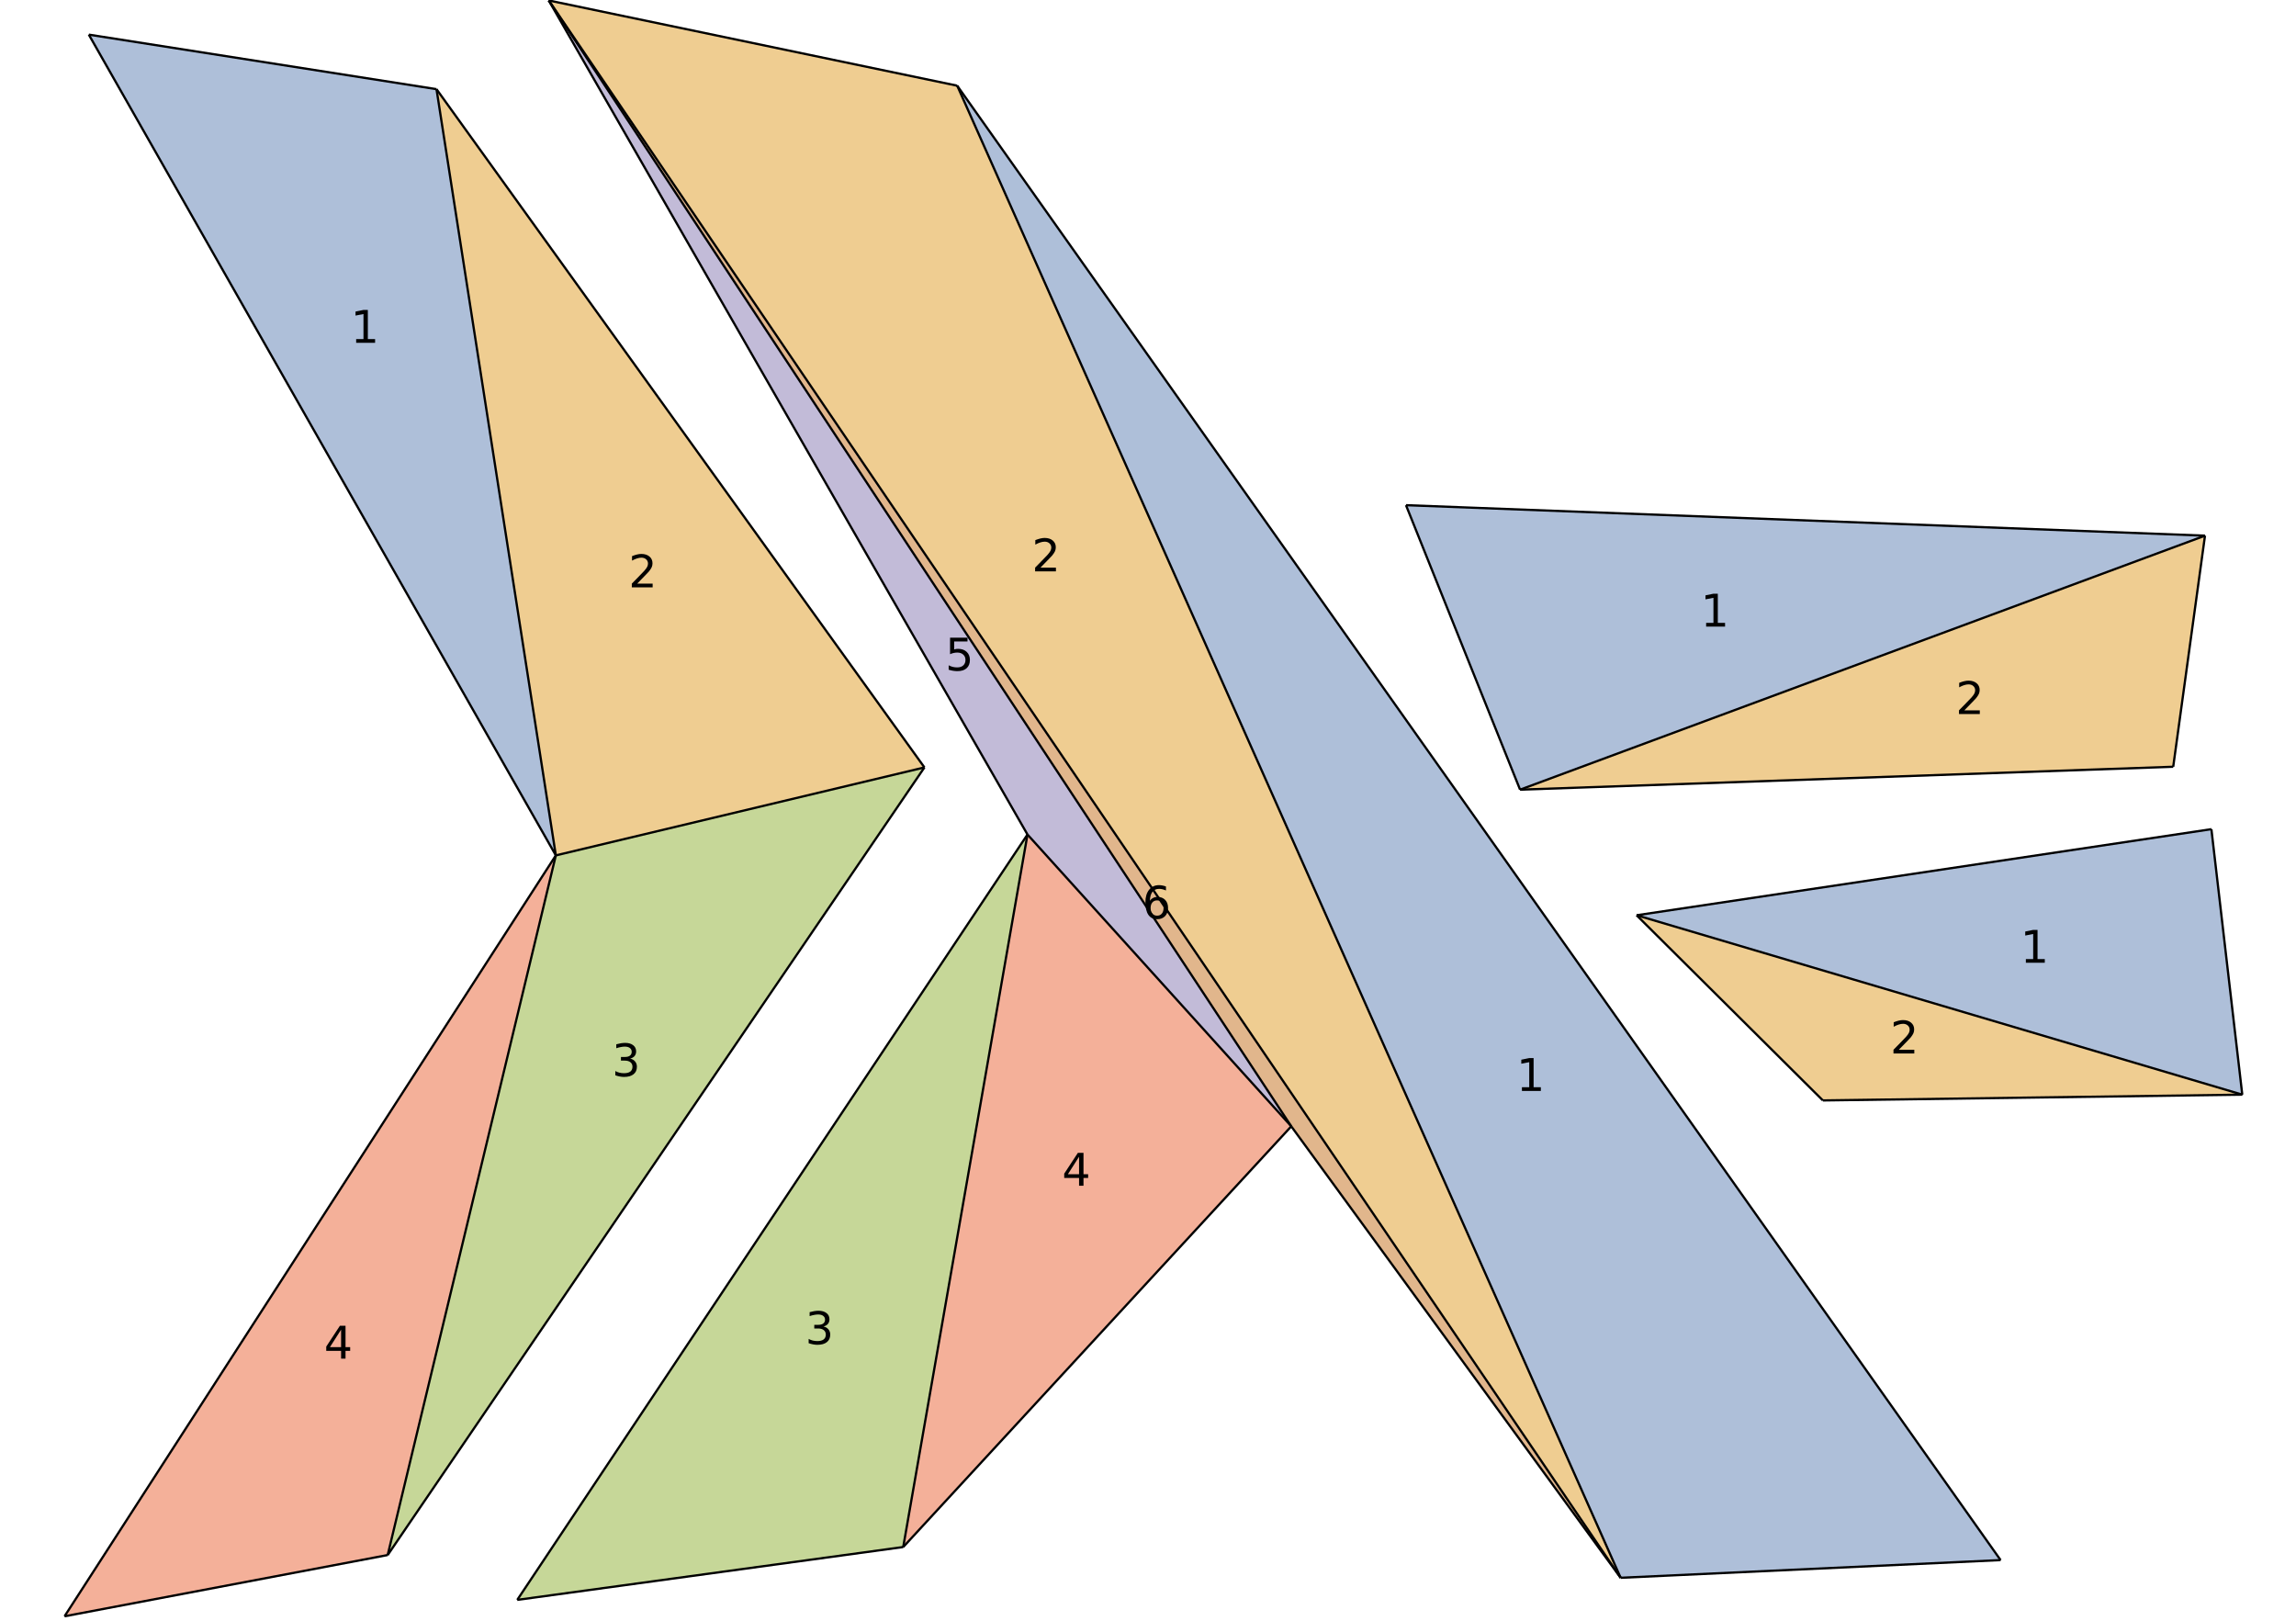
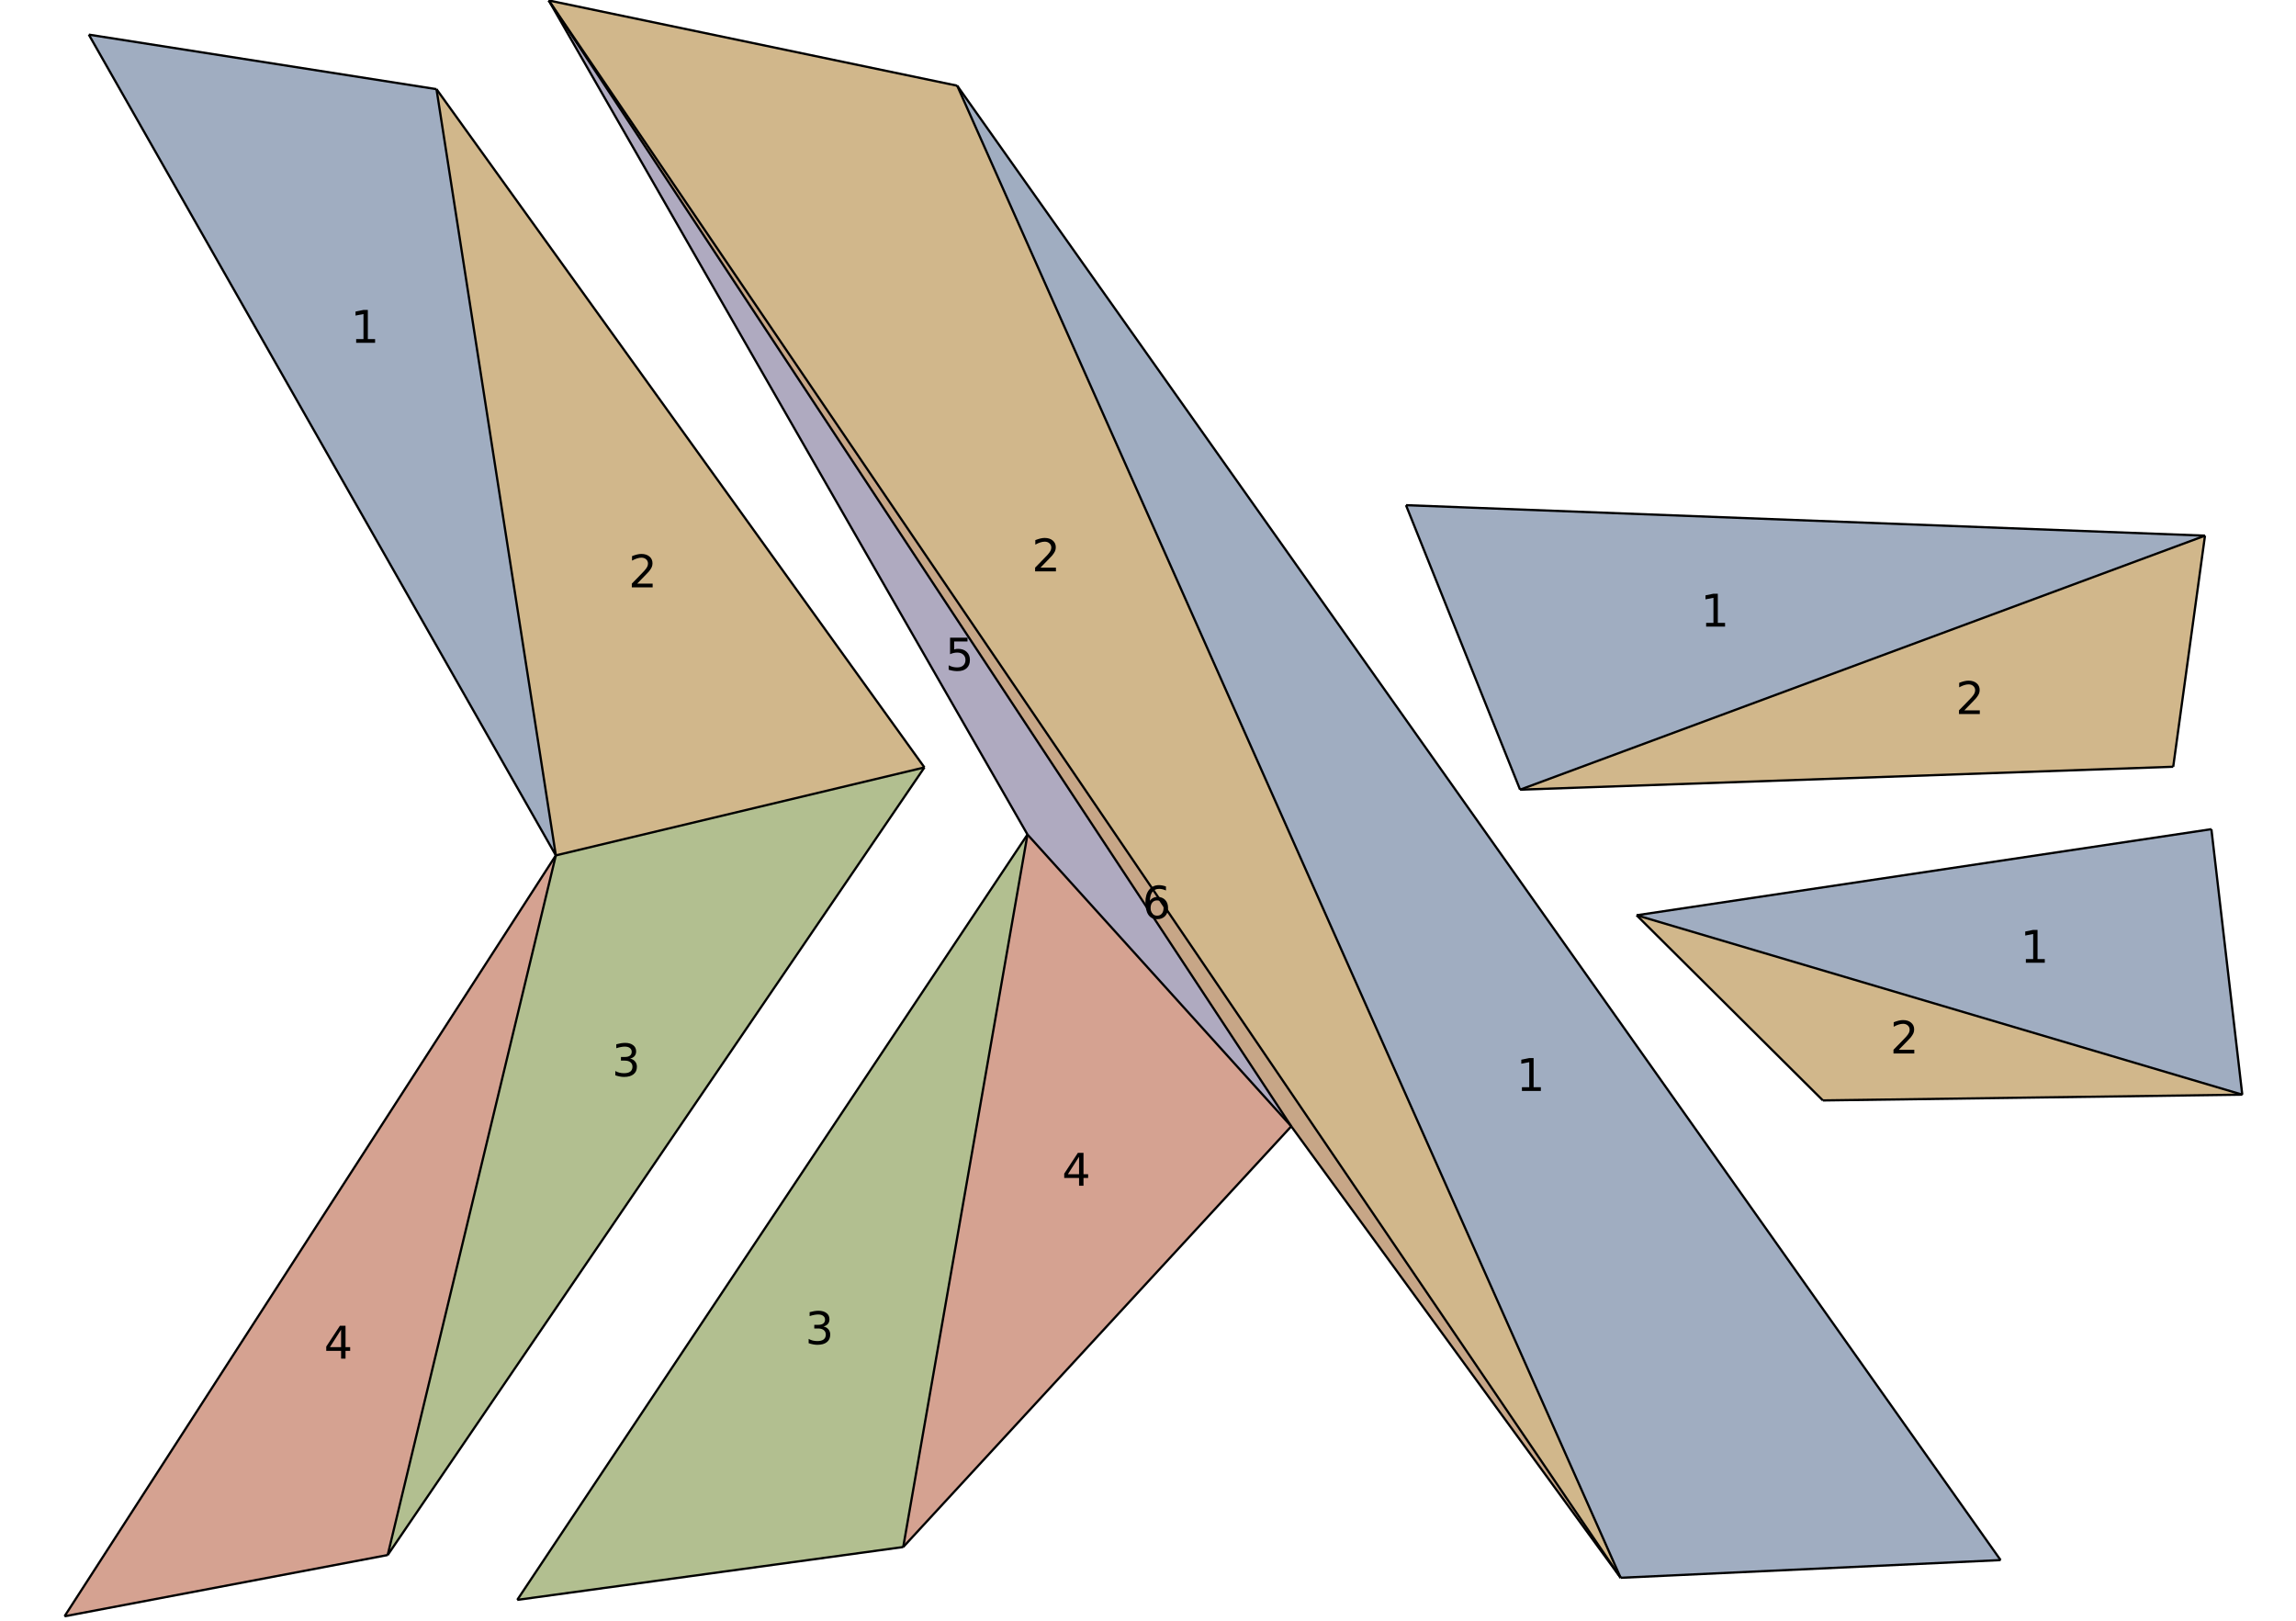
<svg xmlns="http://www.w3.org/2000/svg" xmlns:xlink="http://www.w3.org/1999/xlink" width="510pt" height="360pt" viewBox="0 0 510 360" version="1.1">
  <defs>
    <g>
      <symbol overflow="visible" id="id1">
        <path style="stroke:none;" d="M 0.5 1.766 L 0.5 -7.047 L 5.5 -7.047 L 5.5 1.766 Z M 1.062 1.219 L 4.938 1.219 L 4.938 -6.484 L 1.062 -6.484 Z M 1.062 1.219 " />
      </symbol>
      <symbol overflow="visible" id="id2">
        <path style="stroke:none;" d="M 1.234 -0.828 L 2.859 -0.828 L 2.859 -6.391 L 1.094 -6.047 L 1.094 -6.938 L 2.844 -7.297 L 3.828 -7.297 L 3.828 -0.828 L 5.438 -0.828 L 5.438 0 L 1.234 0 Z M 1.234 -0.828 " />
      </symbol>
      <symbol overflow="visible" id="id3">
        <path style="stroke:none;" d="M 1.922 -0.828 L 5.359 -0.828 L 5.359 0 L 0.734 0 L 0.734 -0.828 C 1.109 -1.211 1.617 -1.734 2.266 -2.391 C 2.91 -3.047 3.316 -3.469 3.484 -3.656 C 3.797 -4.008 4.016 -4.305 4.141 -4.547 C 4.266 -4.797 4.328 -5.039 4.328 -5.281 C 4.328 -5.664 4.191 -5.977 3.922 -6.219 C 3.648 -6.469 3.297 -6.594 2.859 -6.594 C 2.547 -6.594 2.219 -6.535 1.875 -6.422 C 1.539 -6.316 1.176 -6.156 0.781 -5.938 L 0.781 -6.938 C 1.176 -7.094 1.547 -7.211 1.891 -7.297 C 2.234 -7.379 2.551 -7.422 2.844 -7.422 C 3.594 -7.422 4.191 -7.234 4.641 -6.859 C 5.098 -6.484 5.328 -5.977 5.328 -5.344 C 5.328 -5.039 5.27 -4.754 5.156 -4.484 C 5.039 -4.223 4.836 -3.91 4.547 -3.547 C 4.461 -3.453 4.203 -3.176 3.766 -2.719 C 3.328 -2.27 2.711 -1.641 1.922 -0.828 Z M 1.922 -0.828 " />
      </symbol>
      <symbol overflow="visible" id="id4">
        <path style="stroke:none;" d="M 4.062 -3.938 C 4.531 -3.832 4.895 -3.617 5.156 -3.297 C 5.426 -2.984 5.562 -2.594 5.562 -2.125 C 5.562 -1.406 5.312 -0.848 4.812 -0.453 C 4.32 -0.055 3.617 0.141 2.703 0.141 C 2.398 0.141 2.086 0.109 1.766 0.047 C 1.441 -0.016 1.109 -0.102 0.766 -0.219 L 0.766 -1.172 C 1.035 -1.016 1.332 -0.895 1.656 -0.812 C 1.988 -0.727 2.332 -0.688 2.688 -0.688 C 3.301 -0.688 3.77 -0.805 4.094 -1.047 C 4.414 -1.297 4.578 -1.656 4.578 -2.125 C 4.578 -2.551 4.426 -2.883 4.125 -3.125 C 3.82 -3.363 3.406 -3.484 2.875 -3.484 L 2.016 -3.484 L 2.016 -4.297 L 2.906 -4.297 C 3.395 -4.297 3.766 -4.395 4.016 -4.594 C 4.273 -4.789 4.406 -5.07 4.406 -5.438 C 4.406 -5.801 4.27 -6.082 4 -6.281 C 3.738 -6.488 3.363 -6.594 2.875 -6.594 C 2.602 -6.594 2.312 -6.562 2 -6.5 C 1.688 -6.445 1.348 -6.359 0.984 -6.234 L 0.984 -7.109 C 1.359 -7.211 1.707 -7.289 2.031 -7.344 C 2.363 -7.395 2.672 -7.422 2.953 -7.422 C 3.703 -7.422 4.297 -7.25 4.734 -6.906 C 5.172 -6.57 5.391 -6.113 5.391 -5.531 C 5.391 -5.125 5.273 -4.781 5.047 -4.5 C 4.816 -4.227 4.488 -4.039 4.062 -3.938 Z M 4.062 -3.938 " />
      </symbol>
      <symbol overflow="visible" id="id5">
        <path style="stroke:none;" d="M 3.781 -6.438 L 1.297 -2.547 L 3.781 -2.547 Z M 3.516 -7.297 L 4.766 -7.297 L 4.766 -2.547 L 5.797 -2.547 L 5.797 -1.719 L 4.766 -1.719 L 4.766 0 L 3.781 0 L 3.781 -1.719 L 0.484 -1.719 L 0.484 -2.672 Z M 3.516 -7.297 " />
      </symbol>
      <symbol overflow="visible" id="id6">
        <path style="stroke:none;" d="M 1.078 -7.297 L 4.953 -7.297 L 4.953 -6.453 L 1.984 -6.453 L 1.984 -4.672 C 2.129 -4.723 2.27 -4.758 2.406 -4.781 C 2.551 -4.801 2.695 -4.812 2.844 -4.812 C 3.656 -4.812 4.297 -4.586 4.766 -4.141 C 5.242 -3.703 5.484 -3.102 5.484 -2.344 C 5.484 -1.551 5.238 -0.938 4.75 -0.5 C 4.27 -0.07 3.582 0.141 2.688 0.141 C 2.383 0.141 2.07 0.113 1.75 0.062 C 1.438 0.008 1.109 -0.066 0.766 -0.172 L 0.766 -1.156 C 1.066 -1 1.375 -0.879 1.688 -0.797 C 2 -0.723 2.328 -0.688 2.672 -0.688 C 3.234 -0.688 3.676 -0.832 4 -1.125 C 4.332 -1.426 4.5 -1.832 4.5 -2.344 C 4.5 -2.844 4.332 -3.238 4 -3.531 C 3.676 -3.832 3.234 -3.984 2.672 -3.984 C 2.41 -3.984 2.145 -3.953 1.875 -3.891 C 1.613 -3.836 1.348 -3.75 1.078 -3.625 Z M 1.078 -7.297 " />
      </symbol>
      <symbol overflow="visible" id="id7">
        <path style="stroke:none;" d="M 3.297 -4.031 C 2.859 -4.031 2.508 -3.879 2.25 -3.578 C 1.988 -3.273 1.859 -2.863 1.859 -2.344 C 1.859 -1.812 1.988 -1.395 2.25 -1.094 C 2.508 -0.789 2.859 -0.641 3.297 -0.641 C 3.742 -0.641 4.094 -0.789 4.344 -1.094 C 4.602 -1.395 4.734 -1.812 4.734 -2.344 C 4.734 -2.863 4.602 -3.273 4.344 -3.578 C 4.094 -3.879 3.742 -4.031 3.297 -4.031 Z M 5.266 -7.125 L 5.266 -6.234 C 5.016 -6.348 4.758 -6.438 4.5 -6.5 C 4.25 -6.562 4.004 -6.594 3.766 -6.594 C 3.109 -6.594 2.609 -6.375 2.266 -5.938 C 1.922 -5.5 1.727 -4.832 1.688 -3.938 C 1.875 -4.219 2.113 -4.43 2.406 -4.578 C 2.695 -4.734 3.016 -4.812 3.359 -4.812 C 4.086 -4.812 4.664 -4.586 5.094 -4.141 C 5.52 -3.703 5.734 -3.102 5.734 -2.344 C 5.734 -1.594 5.508 -0.988 5.062 -0.531 C 4.625 -0.082 4.035 0.141 3.297 0.141 C 2.453 0.141 1.805 -0.18 1.359 -0.828 C 0.922 -1.473 0.703 -2.41 0.703 -3.641 C 0.703 -4.785 0.973 -5.703 1.516 -6.391 C 2.066 -7.078 2.801 -7.422 3.719 -7.422 C 3.969 -7.422 4.219 -7.395 4.469 -7.344 C 4.719 -7.301 4.984 -7.227 5.266 -7.125 Z M 5.266 -7.125 " />
      </symbol>
    </g>
  </defs>
  <g id="id8">
-     <path style=" stroke:none;fill-rule:nonzero;fill:rgb(36.842%,50.678%,70.98%);fill-opacity:0.5;" d="M 123.465 190 L 19.73 7.695 L 96.957 19.805 Z M 123.465 190 " />
+     <path style=" stroke:none;fill-rule:nonzero;fill:rgb(26.22%,36.586%,51.795%);fill-opacity:0.5;" d="M 123.465 190 L 19.73 7.695 L 96.957 19.805 Z M 123.465 190 " />
    <g style="fill:rgb(0%,0%,0%);fill-opacity:1;">
      <use xlink:href="#id2" x="77.879" y="76.145" />
    </g>
-     <path style=" stroke:none;fill-rule:nonzero;fill:rgb(88.072%,61.104%,14.205%);fill-opacity:0.5;" d="M 123.465 190 L 96.957 19.805 L 205.34 170.461 Z M 123.465 190 " />
+     <path style=" stroke:none;fill-rule:nonzero;fill:rgb(64.6%,44.397%,9.262%);fill-opacity:0.5;" d="M 123.465 190 L 96.957 19.805 L 205.34 170.461 Z M 123.465 190 " />
    <g style="fill:rgb(0%,0%,0%);fill-opacity:1;">
      <use xlink:href="#id3" x="139.609" y="130.465" />
    </g>
-     <path style=" stroke:none;fill-rule:nonzero;fill:rgb(56.018%,69.157%,19.488%);fill-opacity:0.5;" d="M 123.465 190 L 205.34 170.461 L 86.117 345.406 Z M 123.465 190 " />
+     <path style=" stroke:none;fill-rule:nonzero;fill:rgb(40.587%,50.429%,13.22%);fill-opacity:0.5;" d="M 123.465 190 L 205.34 170.461 L 86.117 345.406 Z M 123.465 190 " />
    <g style="fill:rgb(0%,0%,0%);fill-opacity:1;">
      <use xlink:href="#id4" x="135.91" y="239.07" />
    </g>
-     <path style=" stroke:none;fill-rule:nonzero;fill:rgb(92.253%,38.563%,20.918%);fill-opacity:0.5;" d="M 123.465 190 L 86.117 345.406 L 14.34 359.012 Z M 123.465 190 " />
+     <path style=" stroke:none;fill-rule:nonzero;fill:rgb(67.732%,27.51%,14.291%);fill-opacity:0.5;" d="M 123.465 190 L 86.117 345.406 L 14.34 359.012 Z M 123.465 190 " />
    <g style="fill:rgb(0%,0%,0%);fill-opacity:1;">
      <use xlink:href="#id5" x="71.984" y="301.781" />
    </g>
    <path style="fill:none;stroke-width:0.5;stroke-linecap:butt;stroke-linejoin:miter;stroke:rgb(0%,0%,0%);stroke-opacity:1;stroke-miterlimit:10;" d="M 9.73 -2.305 L 113.465 180 " transform="matrix(1,0,0,1,10,10)" />
    <path style="fill:none;stroke-width:0.5;stroke-linecap:butt;stroke-linejoin:miter;stroke:rgb(0%,0%,0%);stroke-opacity:1;stroke-miterlimit:10;" d="M 9.73 -2.305 L 86.957 9.805 " transform="matrix(1,0,0,1,10,10)" />
    <path style="fill:none;stroke-width:0.5;stroke-linecap:butt;stroke-linejoin:miter;stroke:rgb(0%,0%,0%);stroke-opacity:1;stroke-miterlimit:10;" d="M 86.957 9.805 L 113.465 180 " transform="matrix(1,0,0,1,10,10)" />
    <path style="fill:none;stroke-width:0.5;stroke-linecap:butt;stroke-linejoin:miter;stroke:rgb(0%,0%,0%);stroke-opacity:1;stroke-miterlimit:10;" d="M 86.957 9.805 L 195.34 160.461 " transform="matrix(1,0,0,1,10,10)" />
    <path style="fill:none;stroke-width:0.5;stroke-linecap:butt;stroke-linejoin:miter;stroke:rgb(0%,0%,0%);stroke-opacity:1;stroke-miterlimit:10;" d="M 113.465 180 L 195.34 160.461 " transform="matrix(1,0,0,1,10,10)" />
    <path style="fill:none;stroke-width:0.5;stroke-linecap:butt;stroke-linejoin:miter;stroke:rgb(0%,0%,0%);stroke-opacity:1;stroke-miterlimit:10;" d="M 76.117 335.406 L 195.34 160.461 " transform="matrix(1,0,0,1,10,10)" />
    <path style="fill:none;stroke-width:0.5;stroke-linecap:butt;stroke-linejoin:miter;stroke:rgb(0%,0%,0%);stroke-opacity:1;stroke-miterlimit:10;" d="M 76.117 335.406 L 113.465 180 " transform="matrix(1,0,0,1,10,10)" />
    <path style="fill:none;stroke-width:0.5;stroke-linecap:butt;stroke-linejoin:miter;stroke:rgb(0%,0%,0%);stroke-opacity:1;stroke-miterlimit:10;" d="M 4.34 349.012 L 76.117 335.406 " transform="matrix(1,0,0,1,10,10)" />
    <path style="fill:none;stroke-width:0.5;stroke-linecap:butt;stroke-linejoin:miter;stroke:rgb(0%,0%,0%);stroke-opacity:1;stroke-miterlimit:10;" d="M 4.34 349.012 L 113.465 180 " transform="matrix(1,0,0,1,10,10)" />
-     <path style=" stroke:none;fill-rule:nonzero;fill:rgb(36.842%,50.678%,70.98%);fill-opacity:0.5;" d="M 212.621 19.035 L 444.379 346.531 L 359.988 350.461 Z M 212.621 19.035 " />
+     <path style=" stroke:none;fill-rule:nonzero;fill:rgb(26.22%,36.586%,51.795%);fill-opacity:0.5;" d="M 212.621 19.035 L 444.379 346.531 L 359.988 350.461 Z M 212.621 19.035 " />
    <g style="fill:rgb(0%,0%,0%);fill-opacity:1;">
      <use xlink:href="#id2" x="336.824" y="242.32" />
    </g>
-     <path style=" stroke:none;fill-rule:nonzero;fill:rgb(88.072%,61.104%,14.205%);fill-opacity:0.5;" d="M 121.898 0.105 L 212.621 19.035 L 359.988 350.461 Z M 121.898 0.105 " />
+     <path style=" stroke:none;fill-rule:nonzero;fill:rgb(64.6%,44.397%,9.262%);fill-opacity:0.5;" d="M 121.898 0.105 L 212.621 19.035 L 359.988 350.461 Z M 121.898 0.105 " />
    <g style="fill:rgb(0%,0%,0%);fill-opacity:1;">
      <use xlink:href="#id3" x="229.191" y="126.91" />
    </g>
-     <path style=" stroke:none;fill-rule:nonzero;fill:rgb(56.018%,69.157%,19.488%);fill-opacity:0.5;" d="M 200.629 343.629 L 114.898 355.367 L 228.23 185.367 Z M 200.629 343.629 " />
+     <path style=" stroke:none;fill-rule:nonzero;fill:rgb(40.587%,50.429%,13.22%);fill-opacity:0.5;" d="M 200.629 343.629 L 114.898 355.367 L 228.23 185.367 Z M 200.629 343.629 " />
    <g style="fill:rgb(0%,0%,0%);fill-opacity:1;">
      <use xlink:href="#id4" x="178.855" y="298.57" />
    </g>
-     <path style=" stroke:none;fill-rule:nonzero;fill:rgb(92.253%,38.563%,20.918%);fill-opacity:0.5;" d="M 286.824 250.184 L 200.629 343.629 L 228.23 185.367 Z M 286.824 250.184 " />
+     <path style=" stroke:none;fill-rule:nonzero;fill:rgb(67.732%,27.51%,14.291%);fill-opacity:0.5;" d="M 286.824 250.184 L 200.629 343.629 L 228.23 185.367 Z M 286.824 250.184 " />
    <g style="fill:rgb(0%,0%,0%);fill-opacity:1;">
      <use xlink:href="#id5" x="235.906" y="263.371" />
    </g>
-     <path style=" stroke:none;fill-rule:nonzero;fill:rgb(52.849%,47.062%,70.135%);fill-opacity:0.5;" d="M 286.824 250.184 L 228.23 185.367 L 121.898 0.105 Z M 286.824 250.184 " />
+     <path style=" stroke:none;fill-rule:nonzero;fill:rgb(38.212%,33.877%,51.162%);fill-opacity:0.5;" d="M 286.824 250.184 L 228.23 185.367 L 121.898 0.105 Z M 286.824 250.184 " />
    <g style="fill:rgb(0%,0%,0%);fill-opacity:1;">
      <use xlink:href="#id6" x="209.957" y="148.934" />
    </g>
-     <path style=" stroke:none;fill-rule:nonzero;fill:rgb(77.208%,43.155%,10.239%);fill-opacity:0.5;" d="M 286.824 250.184 L 121.898 0.105 L 359.988 350.461 Z M 286.824 250.184 " />
+     <path style=" stroke:none;fill-rule:nonzero;fill:rgb(56.461%,30.95%,6.291%);fill-opacity:0.5;" d="M 286.824 250.184 L 121.898 0.105 L 359.988 350.461 Z M 286.824 250.184 " />
    <g style="fill:rgb(0%,0%,0%);fill-opacity:1;">
      <use xlink:href="#id7" x="253.723" y="204.031" />
    </g>
    <path style="fill:none;stroke-width:0.5;stroke-linecap:butt;stroke-linejoin:miter;stroke:rgb(0%,0%,0%);stroke-opacity:1;stroke-miterlimit:10;" d="M 202.621 9.035 L 434.379 336.531 " transform="matrix(1,0,0,1,10,10)" />
    <path style="fill:none;stroke-width:0.5;stroke-linecap:butt;stroke-linejoin:miter;stroke:rgb(0%,0%,0%);stroke-opacity:1;stroke-miterlimit:10;" d="M 349.988 340.461 L 434.379 336.531 " transform="matrix(1,0,0,1,10,10)" />
    <path style="fill:none;stroke-width:0.5;stroke-linecap:butt;stroke-linejoin:miter;stroke:rgb(0%,0%,0%);stroke-opacity:1;stroke-miterlimit:10;" d="M 202.621 9.035 L 349.988 340.461 " transform="matrix(1,0,0,1,10,10)" />
    <path style="fill:none;stroke-width:0.5;stroke-linecap:butt;stroke-linejoin:miter;stroke:rgb(0%,0%,0%);stroke-opacity:1;stroke-miterlimit:10;" d="M 111.898 -9.895 L 202.621 9.035 " transform="matrix(1,0,0,1,10,10)" />
    <path style="fill:none;stroke-width:0.5;stroke-linecap:butt;stroke-linejoin:miter;stroke:rgb(0%,0%,0%);stroke-opacity:1;stroke-miterlimit:10;" d="M 111.898 -9.895 L 349.988 340.461 " transform="matrix(1,0,0,1,10,10)" />
    <path style="fill:none;stroke-width:0.5;stroke-linecap:butt;stroke-linejoin:miter;stroke:rgb(0%,0%,0%);stroke-opacity:1;stroke-miterlimit:10;" d="M 104.898 345.367 L 190.629 333.629 " transform="matrix(1,0,0,1,10,10)" />
    <path style="fill:none;stroke-width:0.5;stroke-linecap:butt;stroke-linejoin:miter;stroke:rgb(0%,0%,0%);stroke-opacity:1;stroke-miterlimit:10;" d="M 104.898 345.367 L 218.23 175.367 " transform="matrix(1,0,0,1,10,10)" />
    <path style="fill:none;stroke-width:0.5;stroke-linecap:butt;stroke-linejoin:miter;stroke:rgb(0%,0%,0%);stroke-opacity:1;stroke-miterlimit:10;" d="M 190.629 333.629 L 218.23 175.367 " transform="matrix(1,0,0,1,10,10)" />
    <path style="fill:none;stroke-width:0.5;stroke-linecap:butt;stroke-linejoin:miter;stroke:rgb(0%,0%,0%);stroke-opacity:1;stroke-miterlimit:10;" d="M 190.629 333.629 L 276.824 240.184 " transform="matrix(1,0,0,1,10,10)" />
    <path style="fill:none;stroke-width:0.5;stroke-linecap:butt;stroke-linejoin:miter;stroke:rgb(0%,0%,0%);stroke-opacity:1;stroke-miterlimit:10;" d="M 218.23 175.367 L 276.824 240.184 " transform="matrix(1,0,0,1,10,10)" />
    <path style="fill:none;stroke-width:0.5;stroke-linecap:butt;stroke-linejoin:miter;stroke:rgb(0%,0%,0%);stroke-opacity:1;stroke-miterlimit:10;" d="M 111.898 -9.895 L 218.23 175.367 " transform="matrix(1,0,0,1,10,10)" />
    <path style="fill:none;stroke-width:0.5;stroke-linecap:butt;stroke-linejoin:miter;stroke:rgb(0%,0%,0%);stroke-opacity:1;stroke-miterlimit:10;" d="M 111.898 -9.895 L 276.824 240.184 " transform="matrix(1,0,0,1,10,10)" />
    <path style="fill:none;stroke-width:0.5;stroke-linecap:butt;stroke-linejoin:miter;stroke:rgb(0%,0%,0%);stroke-opacity:1;stroke-miterlimit:10;" d="M 276.824 240.184 L 349.988 340.461 " transform="matrix(1,0,0,1,10,10)" />
-     <path style=" stroke:none;fill-rule:nonzero;fill:rgb(36.842%,50.678%,70.98%);fill-opacity:0.5;" d="M 337.648 175.402 L 312.305 112.211 L 489.785 118.984 Z M 337.648 175.402 " />
+     <path style=" stroke:none;fill-rule:nonzero;fill:rgb(26.22%,36.586%,51.795%);fill-opacity:0.5;" d="M 337.648 175.402 L 312.305 112.211 L 489.785 118.984 Z M 337.648 175.402 " />
    <g style="fill:rgb(0%,0%,0%);fill-opacity:1;">
      <use xlink:href="#id2" x="377.742" y="139.176" />
    </g>
-     <path style=" stroke:none;fill-rule:nonzero;fill:rgb(88.072%,61.104%,14.205%);fill-opacity:0.5;" d="M 337.648 175.402 L 489.785 118.984 L 482.727 170.312 Z M 337.648 175.402 " />
+     <path style=" stroke:none;fill-rule:nonzero;fill:rgb(64.6%,44.397%,9.262%);fill-opacity:0.5;" d="M 337.648 175.402 L 489.785 118.984 L 482.727 170.312 Z M 337.648 175.402 " />
    <g style="fill:rgb(0%,0%,0%);fill-opacity:1;">
      <use xlink:href="#id3" x="434.406" y="158.609" />
    </g>
    <path style="fill:none;stroke-width:0.5;stroke-linecap:butt;stroke-linejoin:miter;stroke:rgb(0%,0%,0%);stroke-opacity:1;stroke-miterlimit:10;" d="M 302.305 102.211 L 327.648 165.402 " transform="matrix(1,0,0,1,10,10)" />
    <path style="fill:none;stroke-width:0.5;stroke-linecap:butt;stroke-linejoin:miter;stroke:rgb(0%,0%,0%);stroke-opacity:1;stroke-miterlimit:10;" d="M 302.305 102.211 L 479.785 108.984 " transform="matrix(1,0,0,1,10,10)" />
    <path style="fill:none;stroke-width:0.5;stroke-linecap:butt;stroke-linejoin:miter;stroke:rgb(0%,0%,0%);stroke-opacity:1;stroke-miterlimit:10;" d="M 327.648 165.402 L 479.785 108.984 " transform="matrix(1,0,0,1,10,10)" />
    <path style="fill:none;stroke-width:0.5;stroke-linecap:butt;stroke-linejoin:miter;stroke:rgb(0%,0%,0%);stroke-opacity:1;stroke-miterlimit:10;" d="M 472.727 160.312 L 479.785 108.984 " transform="matrix(1,0,0,1,10,10)" />
    <path style="fill:none;stroke-width:0.5;stroke-linecap:butt;stroke-linejoin:miter;stroke:rgb(0%,0%,0%);stroke-opacity:1;stroke-miterlimit:10;" d="M 327.648 165.402 L 472.727 160.312 " transform="matrix(1,0,0,1,10,10)" />
-     <path style=" stroke:none;fill-rule:nonzero;fill:rgb(36.842%,50.678%,70.98%);fill-opacity:0.5;" d="M 363.531 203.297 L 491.207 184.176 L 498.066 243.148 Z M 363.531 203.297 " />
+     <path style=" stroke:none;fill-rule:nonzero;fill:rgb(26.22%,36.586%,51.795%);fill-opacity:0.5;" d="M 363.531 203.297 L 491.207 184.176 L 498.066 243.148 Z M 363.531 203.297 " />
    <g style="fill:rgb(0%,0%,0%);fill-opacity:1;">
      <use xlink:href="#id2" x="448.762" y="213.852" />
    </g>
-     <path style=" stroke:none;fill-rule:nonzero;fill:rgb(88.072%,61.104%,14.205%);fill-opacity:0.5;" d="M 363.531 203.297 L 498.066 243.148 L 404.906 244.43 Z M 363.531 203.297 " />
+     <path style=" stroke:none;fill-rule:nonzero;fill:rgb(64.6%,44.397%,9.262%);fill-opacity:0.5;" d="M 363.531 203.297 L 498.066 243.148 L 404.906 244.43 Z M 363.531 203.297 " />
    <g style="fill:rgb(0%,0%,0%);fill-opacity:1;">
      <use xlink:href="#id3" x="419.855" y="234.004" />
    </g>
    <path style="fill:none;stroke-width:0.5;stroke-linecap:butt;stroke-linejoin:miter;stroke:rgb(0%,0%,0%);stroke-opacity:1;stroke-miterlimit:10;" d="M 353.531 193.297 L 481.207 174.176 " transform="matrix(1,0,0,1,10,10)" />
    <path style="fill:none;stroke-width:0.5;stroke-linecap:butt;stroke-linejoin:miter;stroke:rgb(0%,0%,0%);stroke-opacity:1;stroke-miterlimit:10;" d="M 481.207 174.176 L 488.066 233.148 " transform="matrix(1,0,0,1,10,10)" />
    <path style="fill:none;stroke-width:0.5;stroke-linecap:butt;stroke-linejoin:miter;stroke:rgb(0%,0%,0%);stroke-opacity:1;stroke-miterlimit:10;" d="M 353.531 193.297 L 488.066 233.148 " transform="matrix(1,0,0,1,10,10)" />
    <path style="fill:none;stroke-width:0.5;stroke-linecap:butt;stroke-linejoin:miter;stroke:rgb(0%,0%,0%);stroke-opacity:1;stroke-miterlimit:10;" d="M 394.906 234.43 L 488.066 233.148 " transform="matrix(1,0,0,1,10,10)" />
    <path style="fill:none;stroke-width:0.5;stroke-linecap:butt;stroke-linejoin:miter;stroke:rgb(0%,0%,0%);stroke-opacity:1;stroke-miterlimit:10;" d="M 353.531 193.297 L 394.906 234.43 " transform="matrix(1,0,0,1,10,10)" />
  </g>
</svg>
